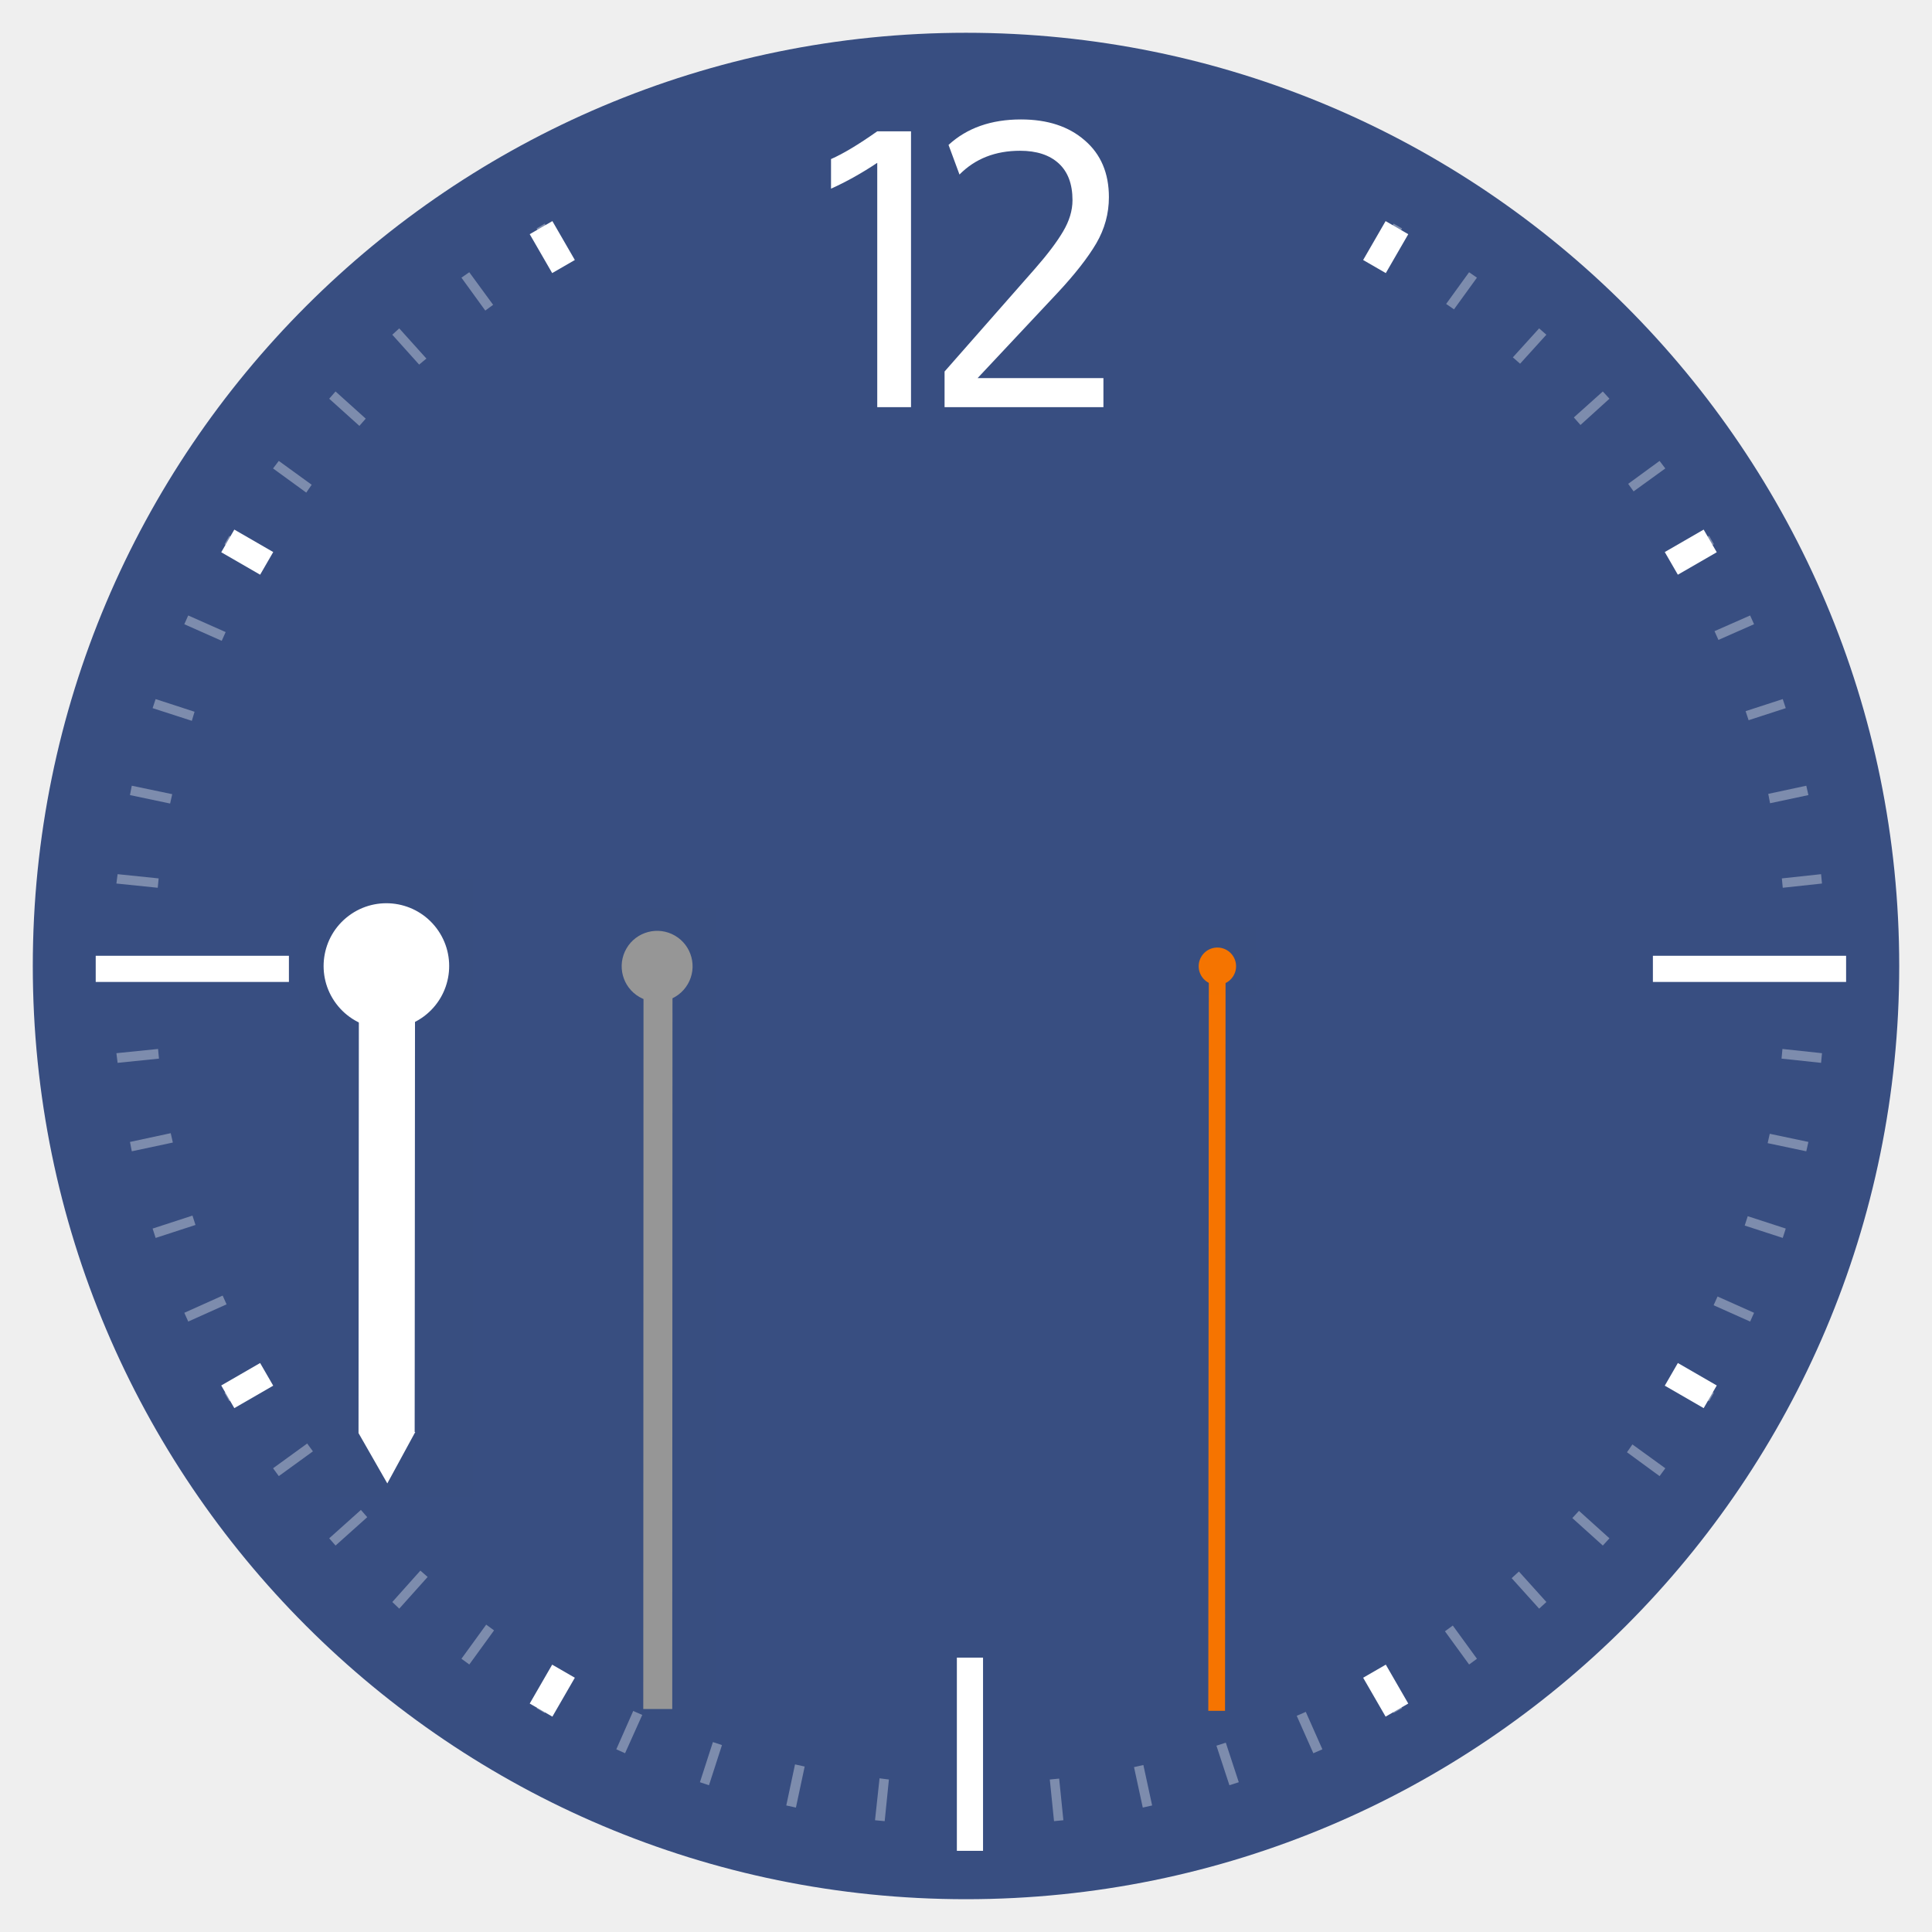
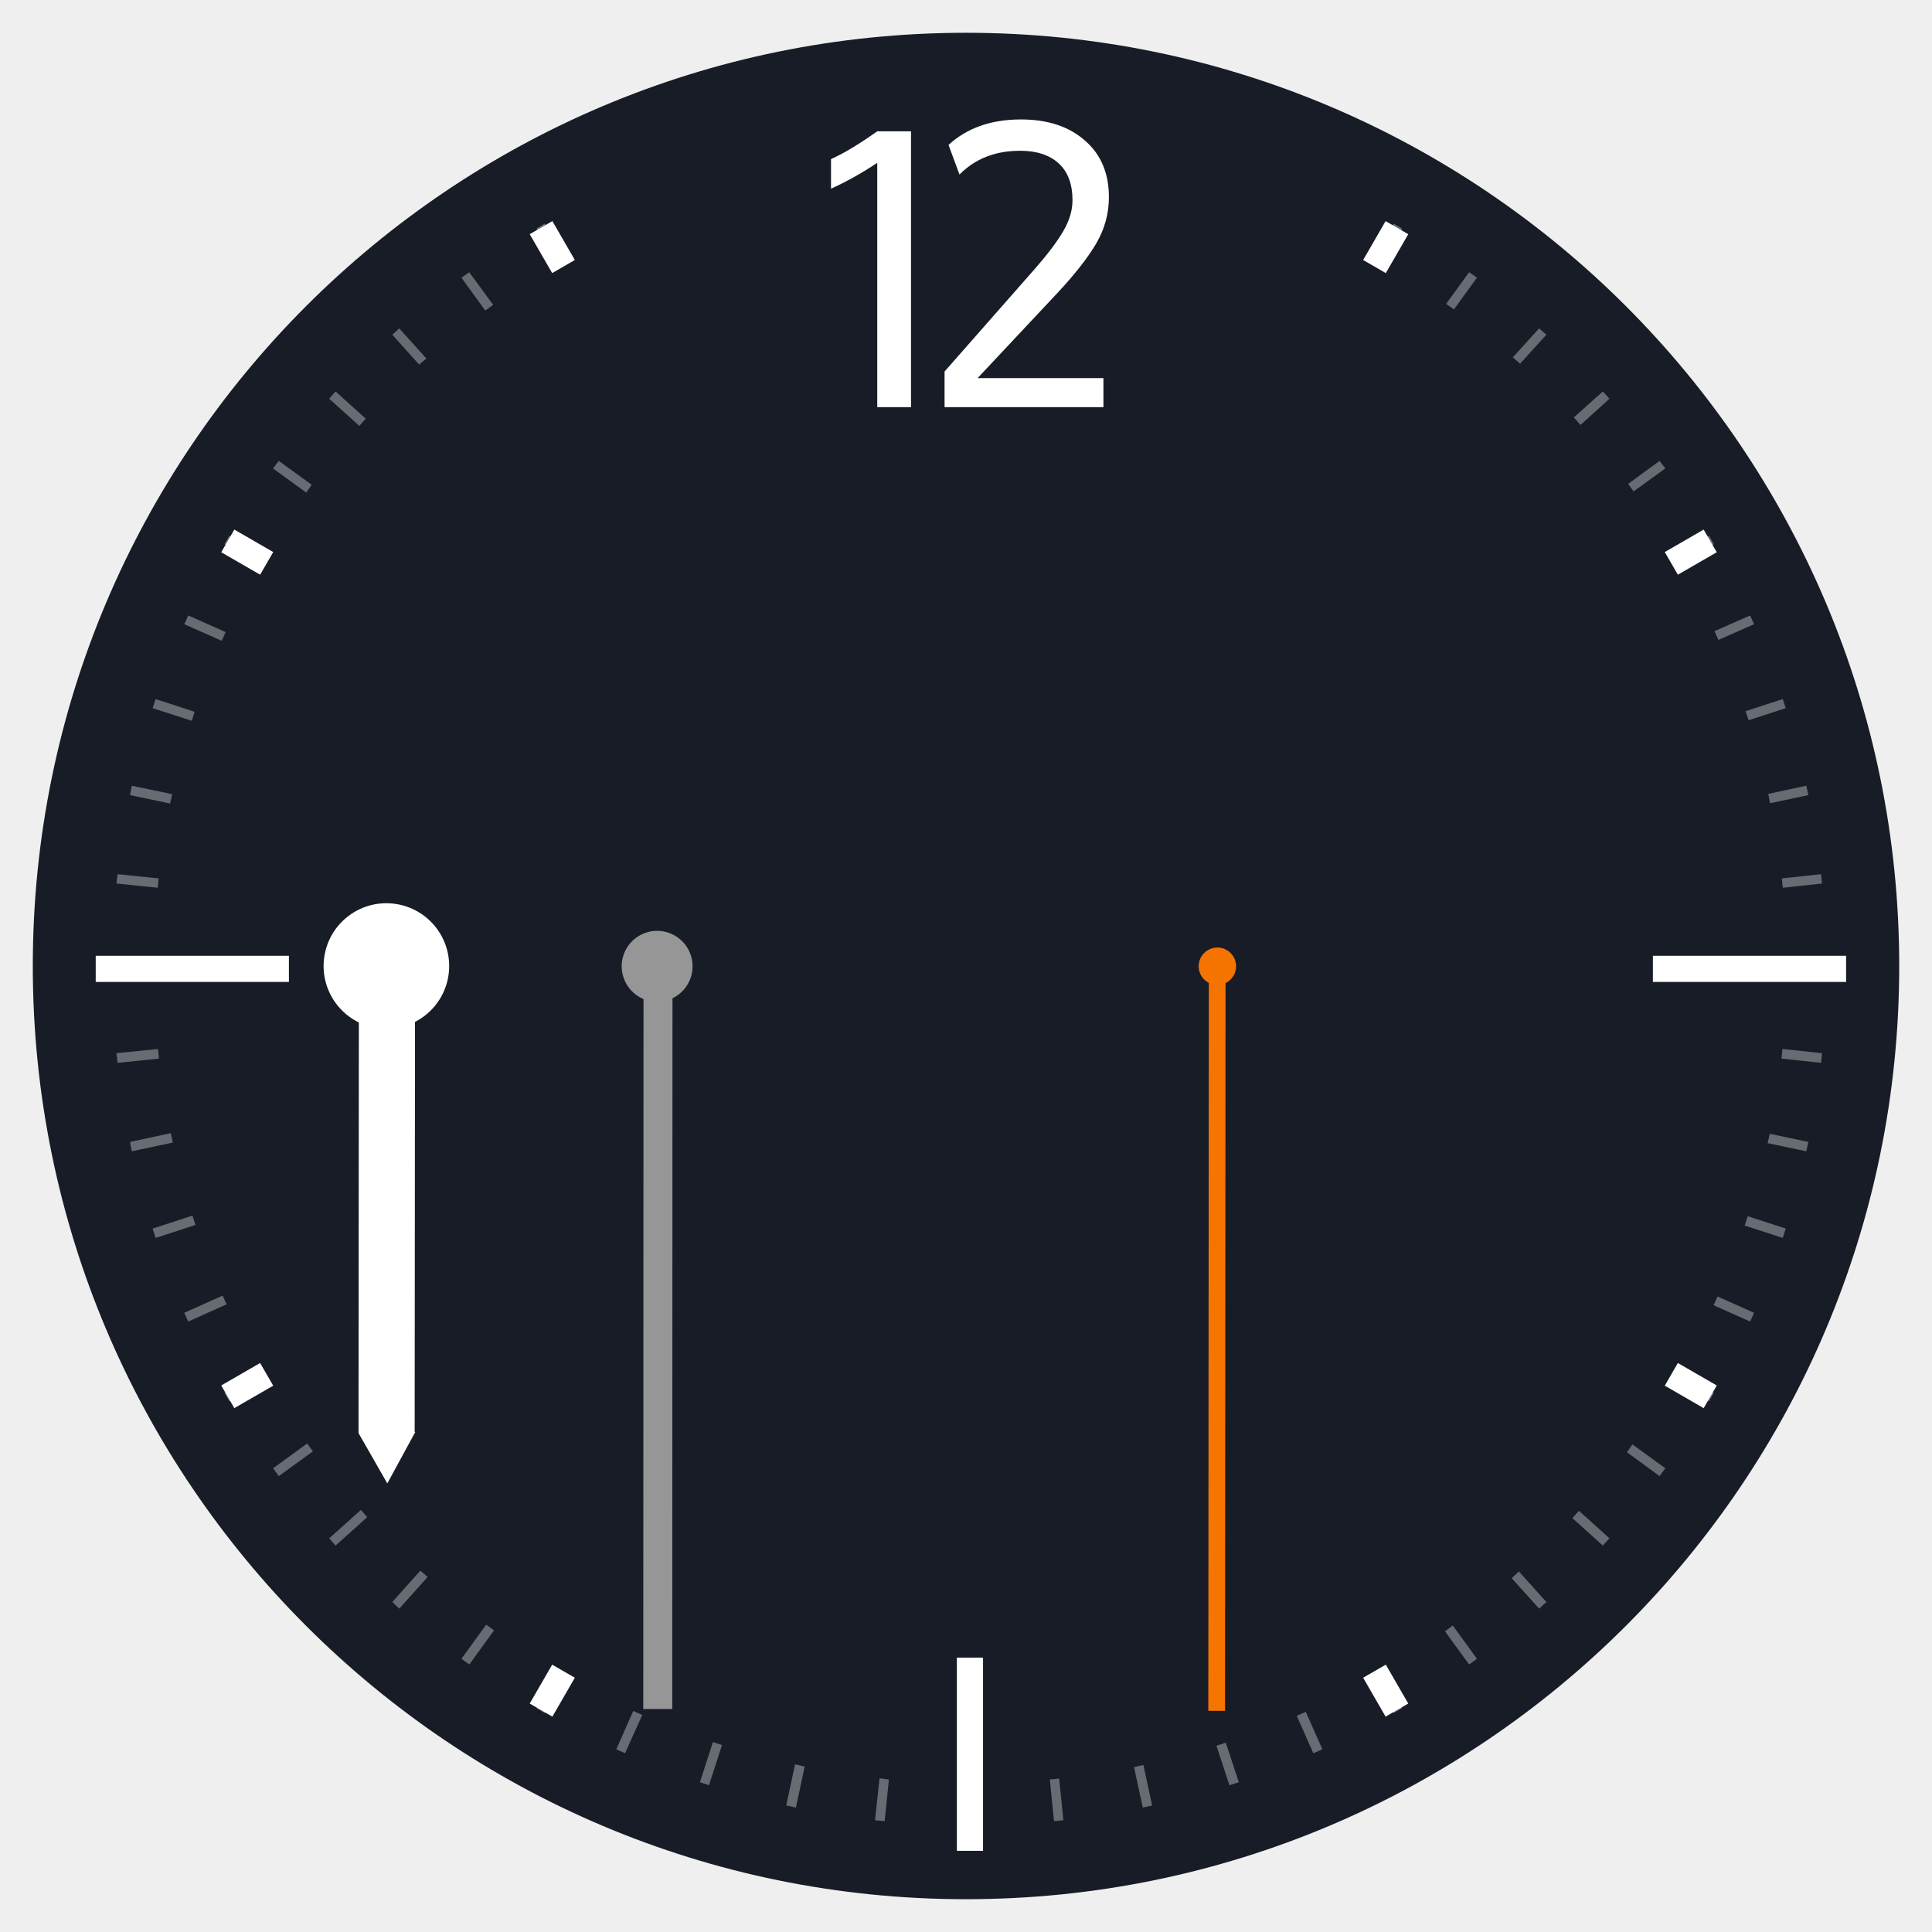
<svg xmlns="http://www.w3.org/2000/svg" xmlns:xlink="http://www.w3.org/1999/xlink" width="200" height="200" version="1.0" id="svg100">
  <defs id="defs19">
    <radialGradient xlink:href="#linearGradient4011" id="radialGradient4671" gradientUnits="userSpaceOnUse" cx="1255.872" cy="382.729" fx="1255.872" fy="382.729" r="96.606" />
    <linearGradient id="linearGradient4011">
      <stop style="stop-color:#232629;stop-opacity:1;" offset="0" id="stop4013" />
      <stop id="stop4019" offset="0.9" style="stop-color:#232629;stop-opacity:0.523;" />
      <stop style="stop-color:#232629;stop-opacity:0.107;" offset="0.96" id="stop4021" />
      <stop style="stop-color:#232629;stop-opacity:0;" offset="1" id="stop4015" />
    </linearGradient>
    <filter style="color-interpolation-filters:sRGB" id="filter5354-4" x="-0.212" width="1.423" y="-0.061" height="1.123">
      <feGaussianBlur stdDeviation="0.876" id="feGaussianBlur5356-7" />
    </filter>
    <filter style="color-interpolation-filters:sRGB" id="filter5358-1" x="-0.103" width="1.206" y="-0.059" height="1.118">
      <feGaussianBlur stdDeviation="0.876" id="feGaussianBlur5360-0" />
    </filter>
  </defs>
  <g id="ClockFace" transform="translate(-917.4624,-480.017)">
    <g id="g4323">
      <rect y="473.017" x="910.462" height="214" width="214" id="rect4069" style="opacity:0.005;fill:#717171;fill-opacity:1;stroke:none" />
      <circle r="96.606" cy="382.729" cx="1255.872" style="fill:url(#radialGradient4671);fill-opacity:1;stroke:none;opacity:0" id="path4329" transform="matrix(1.076543,0,0,1.076543,-334.5376,169.9925)" />
      <g id="g4245">
-         <circle r="96.606" cy="382.729" cx="1255.872" transform="translate(-238.4086,197.2873)" style="fill:#354b7f;fill-opacity:0.984;stroke:none;opacity:1" id="path5099" />
+         <circle r="96.606" cy="382.729" cx="1255.872" transform="translate(-238.4086,197.2873)" style="fill:#151923;fill-opacity:0.984;stroke:none;opacity:1" id="path5099" />
        <g id="g6149" transform="translate(-0.5084997,-0.4121934)">
          <path style="color:#000000;font-style:normal;font-variant:normal;font-weight:normal;font-stretch:normal;font-size:medium;line-height:normal;font-family:Sans;-inkscape-font-specification:Sans;text-indent:0;text-align:start;text-decoration:none;text-decoration-line:none;letter-spacing:normal;word-spacing:normal;text-transform:none;writing-mode:lr-tb;direction:ltr;baseline-shift:baseline;text-anchor:start;display:inline;overflow:visible;visibility:visible;opacity:0.35;fill:#ffffff;fill-opacity:1;stroke:none;stroke-width:1px;marker:none;enable-background:accumulate" d="m 974.362,503.58 -0.844,0.5 2.094,3.594 c 0.278,-0.163 0.564,-0.308 0.844,-0.469 z m 87.875,0 -2.031,3.531 c 0.293,0.167 0.585,0.33 0.875,0.5 l 2.031,-3.531 z m -95.687,5.031 -0.812,0.562 2.469,3.406 c 0.269,-0.199 0.541,-0.398 0.813,-0.594 z m 103.5,0 -2.375,3.281 c 0.267,0.192 0.548,0.368 0.812,0.562 l 2.375,-3.281 z m -110.75,5.812 -0.719,0.656 2.781,3.094 c 0.24,-0.219 0.508,-0.408 0.75,-0.625 z m 118,0 -2.719,3 c 0.248,0.221 0.504,0.432 0.75,0.656 l 2.719,-3 z m -124.594,6.531 -0.656,0.75 3.125,2.812 c 0.219,-0.247 0.434,-0.505 0.656,-0.75 z m 131.188,0 -3,2.688 c 0.233,0.255 0.458,0.523 0.687,0.781 l 3,-2.719 z m -137.063,7.188 -0.594,0.781 3.438,2.5 c 0.192,-0.268 0.367,-0.547 0.562,-0.812 z m 142.938,0 -3.25,2.375 c 0.191,0.259 0.375,0.52 0.562,0.781 l 3.281,-2.375 z m -148.063,7.75 -0.5,0.875 3.688,2.125 c 0.166,-0.292 0.331,-0.585 0.5,-0.875 z m 153.188,0 -3.5,2.031 c 0.17,0.29 0.333,0.582 0.5,0.875 l 3.5,-2.031 z m -157.438,8.25 -0.406,0.906 3.875,1.719 c 0.133,-0.305 0.27,-0.603 0.406,-0.906 z m 161.688,0 -3.688,1.625 c 0.136,0.301 0.274,0.603 0.406,0.906 l 3.688,-1.625 z m -165.063,8.656 -0.312,0.938 4.062,1.312 c 0.098,-0.308 0.18,-0.631 0.281,-0.938 z m 168.438,0 -3.844,1.25 c 0.102,0.31 0.214,0.626 0.312,0.938 l 3.844,-1.25 z m -170.906,8.969 -0.188,0.969 4.156,0.875 c 0.066,-0.324 0.149,-0.646 0.219,-0.969 z m 173.344,0 -3.937,0.844 c 0.069,0.321 0.122,0.647 0.187,0.969 l 3.969,-0.844 z m -174.812,9.156 -0.125,0.969 4.281,0.438 c 0.031,-0.322 0.059,-0.648 0.094,-0.969 l -4.25,-0.438 z m 176.344,0 -4.062,0.438 c 0.035,0.321 0.063,0.647 0.094,0.969 l 4.062,-0.438 -0.094,-0.969 z m -172.156,18.094 -4.312,0.438 0.125,1 4.281,-0.438 c -0.037,-0.333 -0.061,-0.666 -0.094,-1 z m 168.156,0 c -0.033,0.334 -0.057,0.667 -0.094,1 l 4.094,0.438 0.094,-1 z m -166.844,8.719 -4.219,0.906 0.188,0.969 4.25,-0.906 c -0.071,-0.322 -0.152,-0.645 -0.219,-0.969 z m 165.531,0.062 c -0.067,0.324 -0.148,0.646 -0.219,0.969 l 4,0.844 0.219,-0.969 z m -163.281,8.469 -4.125,1.344 0.312,0.969 4.125,-1.344 c -0.107,-0.323 -0.209,-0.644 -0.312,-0.969 z m 161,0.062 c -0.104,0.325 -0.205,0.646 -0.313,0.969 l 3.938,1.281 0.312,-0.969 z m -157.875,8.219 -3.969,1.781 0.406,0.906 3.969,-1.781 c -0.138,-0.303 -0.272,-0.601 -0.406,-0.906 z m 154.75,0.094 c -0.134,0.303 -0.269,0.605 -0.406,0.906 l 3.781,1.688 0.406,-0.906 z m -150.75,7.781 -3.813,2.188 0.5,0.875 3.813,-2.188 c -0.17,-0.289 -0.334,-0.584 -0.5,-0.875 z m 146.75,0.094 c -0.168,0.292 -0.329,0.585 -0.5,0.875 l 3.625,2.094 0.5,-0.875 z m -142,7.344 -3.531,2.562 0.594,0.812 3.531,-2.562 c -0.2,-0.27 -0.397,-0.54 -0.594,-0.812 z m 137.187,0.094 c -0.193,0.268 -0.366,0.547 -0.562,0.812 l 3.375,2.469 0.594,-0.812 z m -131.625,6.781 -3.281,2.938 0.656,0.75 3.281,-2.938 c -0.224,-0.246 -0.435,-0.502 -0.656,-0.75 z m 126.094,0.094 c -0.226,0.253 -0.458,0.499 -0.688,0.75 l 3.156,2.844 0.687,-0.75 z m -119.937,6.188 -2.906,3.25 0.719,0.688 2.938,-3.281 c -0.248,-0.221 -0.504,-0.432 -0.75,-0.656 z m 113.719,0.094 c -0.251,0.228 -0.496,0.462 -0.75,0.688 l 2.844,3.156 0.75,-0.688 z m -106.906,5.5 -2.562,3.531 0.812,0.594 2.562,-3.531 c -0.272,-0.195 -0.543,-0.395 -0.812,-0.594 z m 100.062,0.094 c -0.27,0.198 -0.54,0.399 -0.812,0.594 l 2.5,3.438 0.812,-0.594 z m -92.656,4.781 -2.187,3.781 0.844,0.5 2.188,-3.812 c -0.28,-0.16 -0.566,-0.306 -0.844,-0.469 z m 85.25,0.062 c -0.283,0.165 -0.559,0.338 -0.844,0.5 l 2.125,3.719 0.875,-0.5 z m -77.437,4 -1.75,3.969 0.906,0.406 1.781,-3.969 c -0.313,-0.138 -0.626,-0.265 -0.937,-0.406 z m 69.625,0.094 c -0.308,0.139 -0.628,0.271 -0.938,0.406 l 1.719,3.875 0.938,-0.406 z m -61.375,3.125 -1.344,4.156 0.938,0.312 1.344,-4.156 c -0.314,-0.1 -0.625,-0.209 -0.937,-0.312 z m 53.094,0.062 c -0.322,0.106 -0.645,0.21 -0.969,0.312 l 1.344,4.094 0.969,-0.312 z m -44.594,2.25 -0.906,4.25 1,0.219 0.906,-4.25 c -0.334,-0.069 -0.668,-0.146 -1,-0.219 z m 36.062,0.062 c -0.327,0.07 -0.641,0.152 -0.969,0.219 l 0.906,4.188 0.969,-0.219 z m -27.312,1.375 -0.469,4.344 1,0.094 0.438,-4.312 c -0.325,-0.032 -0.645,-0.089 -0.969,-0.125 z m 18.594,0.031 c -0.323,0.035 -0.645,0.062 -0.969,0.094 l 0.437,4.312 0.969,-0.094 z" id="path5480" />
        </g>
        <g transform="translate(-283.7323,123.3106)" id="g5157">
          <g style="font-style:normal;font-variant:normal;font-weight:normal;font-stretch:normal;font-size:40px;line-height:125%;font-family:Oxygen;-inkscape-font-specification:Oxygen;text-align:start;letter-spacing:0px;word-spacing:0px;writing-mode:lr-tb;text-anchor:start;fill:#232629;fill-opacity:0.443;stroke:none;filter:url(#filter5354-4)" id="text4522" />
          <g style="font-style:normal;font-variant:normal;font-weight:normal;font-stretch:normal;font-size:40px;line-height:125%;font-family:Oxygen;-inkscape-font-specification:Oxygen;text-align:start;letter-spacing:0px;word-spacing:0px;writing-mode:lr-tb;text-anchor:start;fill:#3daee9;fill-opacity:1;stroke:none" id="text5149" />
          <g style="font-style:normal;font-variant:normal;font-weight:normal;font-stretch:normal;font-size:40px;line-height:125%;font-family:Oxygen;-inkscape-font-specification:Oxygen;text-align:start;letter-spacing:0px;word-spacing:0px;writing-mode:lr-tb;text-anchor:start;fill:#232629;fill-opacity:0.443;stroke:none;filter:url(#filter5358-1)" id="text4526" />
          <g style="font-style:normal;font-variant:normal;font-weight:normal;font-stretch:normal;font-size:40px;line-height:125%;font-family:Oxygen;-inkscape-font-specification:Oxygen;text-align:start;letter-spacing:0px;word-spacing:0px;writing-mode:lr-tb;text-anchor:start;fill:#3daee9;fill-opacity:1;stroke:none" id="text5153" transform="translate(0,6)">
            <path id="path6197" d="m 1306.887,363.071 c 2.747,3e-5 4.948,0.723 6.601,2.168 1.667,1.432 2.5,3.392 2.5,5.879 0,1.693 -0.436,3.288 -1.309,4.785 -0.872,1.484 -2.213,3.197 -4.023,5.137 l -8.262,8.809 h 13.027 v 3.008 h -16.445 v -3.691 l 9.395,-10.684 c 1.276,-1.458 2.233,-2.728 2.871,-3.809 0.651,-1.094 0.977,-2.174 0.977,-3.242 0,-1.667 -0.475,-2.936 -1.426,-3.809 -0.951,-0.872 -2.285,-1.309 -4.004,-1.309 -2.552,2e-5 -4.642,0.82 -6.269,2.461 l -1.133,-3.066 c 1.914,-1.758 4.414,-2.637 7.5,-2.637 m -14.88,1.23 h 3.496 v 28.555 h -3.496 v -25.293 c -1.601,1.068 -3.197,1.96 -4.785,2.676 v -3.066 c 1.25,-0.547 2.845,-1.504 4.785,-2.871" style="fill:#ffffff;fill-opacity:1" />
          </g>
        </g>
        <rect style="fill:#ffffff;fill-opacity:1;stroke:none" id="rect5442" width="20" height="2.709" x="927.371" y="578.959" />
        <rect y="578.959" x="1088.57" height="2.709" width="20" id="rect5446" style="fill:#ffffff;fill-opacity:1;stroke:none" />
        <rect transform="rotate(90)" style="fill:#ffffff;fill-opacity:1;stroke:none" id="rect5448" width="20" height="2.709" x="651.614" y="-1019.226" />
        <g id="g6073" transform="translate(-0.5084997,-0.4121934)">
          <path id="path6063" style="fill:#ffffff;fill-opacity:1;stroke:none" d="m 1090.307,537.577 4.027,-2.325 1.355,2.346 -4.027,2.325 z m -149.435,86.276 4.027,-2.325 1.355,2.346 -4.027,2.325 z" />
          <path d="m 1059.083,507.345 2.325,-4.027 2.346,1.355 -2.325,4.027 z m -86.276,149.435 2.325,-4.027 2.346,1.355 -2.325,4.027 z" style="fill:#ffffff;fill-opacity:1;stroke:none" id="path6065" />
          <path id="path6067" style="fill:#ffffff;fill-opacity:1;stroke:none" d="m 944.9,539.923 -4.027,-2.325 1.355,-2.346 4.027,2.325 z m 149.435,86.276 -4.027,-2.325 1.355,-2.346 4.027,2.325 z" />
          <path d="m 975.132,508.699 -2.325,-4.027 2.346,-1.355 2.325,4.027 z m 86.276,149.435 -2.325,-4.027 2.346,-1.355 2.325,4.027 z" style="fill:#ffffff;fill-opacity:1;stroke:none" id="path6069" />
        </g>
      </g>
      <g id="text5629" style="font-style:normal;font-variant:normal;font-weight:normal;font-stretch:normal;font-size:12px;line-height:125%;font-family:Pristina;-inkscape-font-specification:Pristina;text-align:center;letter-spacing:0px;word-spacing:0px;text-anchor:middle;fill:#575757;fill-opacity:1;stroke:none" />
    </g>
  </g>
  <g id="HourHand" transform="matrix(-.60001 -.79999 .79999 -.60001 185.53 1262.7)">
    <rect transform="matrix(-.60001 .79999 -.79999 -.60001 1122.7 607.62)" x="33" y="91" width="18" height="64" fill="#232629" fill-opacity=".604" opacity=".01" id="rect56" />
    <path d="m980.52 549.89-5.955-0.742 2.521 5.509 0.036-0.051 34.481 25.905 3.422-4.699-34.481-25.905z" fill="#f9f9f9" id="path58" style="fill:#ffffff;fill-opacity:1" />
    <path transform="translate(-753.93 199.18)" d="m1777.9 382.03a6.5 6.5 0 0 1-6.499 6.499 6.5 6.5 0 0 1-6.5-6.499 6.5 6.5 0 0 1 6.5-6.5 6.5 6.5 0 0 1 6.499 6.5z" fill="#f9f9f9" id="path60" style="fill:#ffffff;fill-opacity:1" />
  </g>
  <g id="MinuteHand" transform="matrix(-.5033 .86411 -.86411 -.5033 1082.4 -486.66)">
    <rect transform="matrix(-.5033 -.86411 .86411 -.5033 966.28 692.06)" x="64" y="94" width="12" height="85" fill="#232629" fill-opacity=".604" opacity=".01" id="rect63" />
    <path transform="matrix(.86427 -.50302 .50302 .86427 0 0)" d="m588.17 1012.6 75.736 7e-4v3l-75.736-7e-4z" fill="#999" id="path65" style="fill:#969696;fill-opacity:1" />
    <path transform="matrix(.56475 0 0 .56475 17.104 365.5)" d="m1777.9 382.03a6.5 6.5 0 0 1-6.499 6.499 6.5 6.5 0 0 1-6.5-6.499 6.5 6.5 0 0 1 6.5-6.5 6.5 6.5 0 0 1 6.499 6.5z" fill="#999" id="path67" style="fill:#969696;fill-opacity:1" />
  </g>
  <g id="SecondHand" transform="matrix(-.50062 .86567 -.86567 -.50062 1138.5 -489.72)">
    <rect transform="matrix(.86603 -.5 .5 .86603 0 0)" x="589.81" y="1011.2" width="77.736" height="1.732" fill="#f67400" id="rect70" />
    <path transform="matrix(.29783 0 0 .29783 489.81 467.45)" d="m1777.9 382.03c0 3.59-2.91 6.499-6.499 6.499-3.59 0-6.5-2.91-6.5-6.499s2.91-6.5 6.5-6.5c3.59 0 6.499 2.91 6.499 6.5z" fill="#f67400" id="path72" />
    <rect transform="matrix(-.50062 -.86567 .86567 -.50062 985.87 726.55)" x="106" y="96" width="8" height="7" fill="#232629" fill-opacity=".604" opacity=".01" id="rect74" />
  </g>
  <g fill="#232629" id="g91">
    <g id="SecondHandShadow" transform="matrix(-.50062 .86567 -.86567 -.50062 1146.5 -489.72)" opacity="0">
      <path transform="matrix(.86603 -.5 .5 .86603 0 0)" d="m591.81 1011.2h75.736v1.732h-75.736z" id="path77" />
      <circle transform="matrix(.29783 0 0 .29783 489.81 467.45)" d="m 1777.896,382.032 a 6.499,6.499 0 0 1 -6.499,6.499 6.499,6.499 0 0 1 -6.5,-6.499 6.499,6.499 0 0 1 6.5,-6.499 6.499,6.499 0 0 1 6.499,6.499 z" fill-opacity=".004" id="circle79" />
      <rect transform="matrix(-.50062 -.86567 .86567 -.50062 988.88 731.74)" x="113" y="97" width="6" height="82" fill-opacity=".604" opacity=".01" id="rect81" />
    </g>
    <path id="HandCenterScrew" d="m-45 100a5 5 0 1 1-10 0 5 5 0 1 1 10 0z" opacity=".001" />
    <path id="Glass" transform="matrix(1.5739 0 0 1.5739 111.91 -57.392)" d="m-150 100a45 45 0 1 1-90 0 45 45 0 1 1 90 0z" opacity=".001" />
    <g id="MinuteHandShadow" transform="matrix(-.5033 .86411 -.86411 -.5033 1092.4 -486.66)" opacity="0">
      <path d="m1016.7 579.91 66.473-38.689 1.509 2.593-66.473 38.689z" id="path86" />
      <circle transform="matrix(.62496 0 0 .62496 -89.662 342.48)" d="m 1777.896,382.032 a 6.499,6.499 0 0 1 -6.499,6.499 6.499,6.499 0 0 1 -6.5,-6.499 6.499,6.499 0 0 1 6.5,-6.499 6.499,6.499 0 0 1 6.499,6.499 z" fill-opacity=".004" id="circle88" />
    </g>
  </g>
  <g id="HourHandShadow" transform="rotate(233.13 416.29 581.26)" fill="#232629" opacity="0">
    <rect transform="rotate(126.87 409.43 584.47)" x="33" y="91" width="18" height="64" id="rect93" fill-opacity=".604" opacity=".01" />
    <path d="m980.52 549.89-5.955-0.742 2.521 5.509 0.036-0.051 34.481 25.905 3.422-4.699-34.481-25.905z" id="path95" />
    <circle transform="translate(-753.93 199.18)" cx="1771.4" cy="382.03" r="6.5" id="circle97" />
  </g>
</svg>
